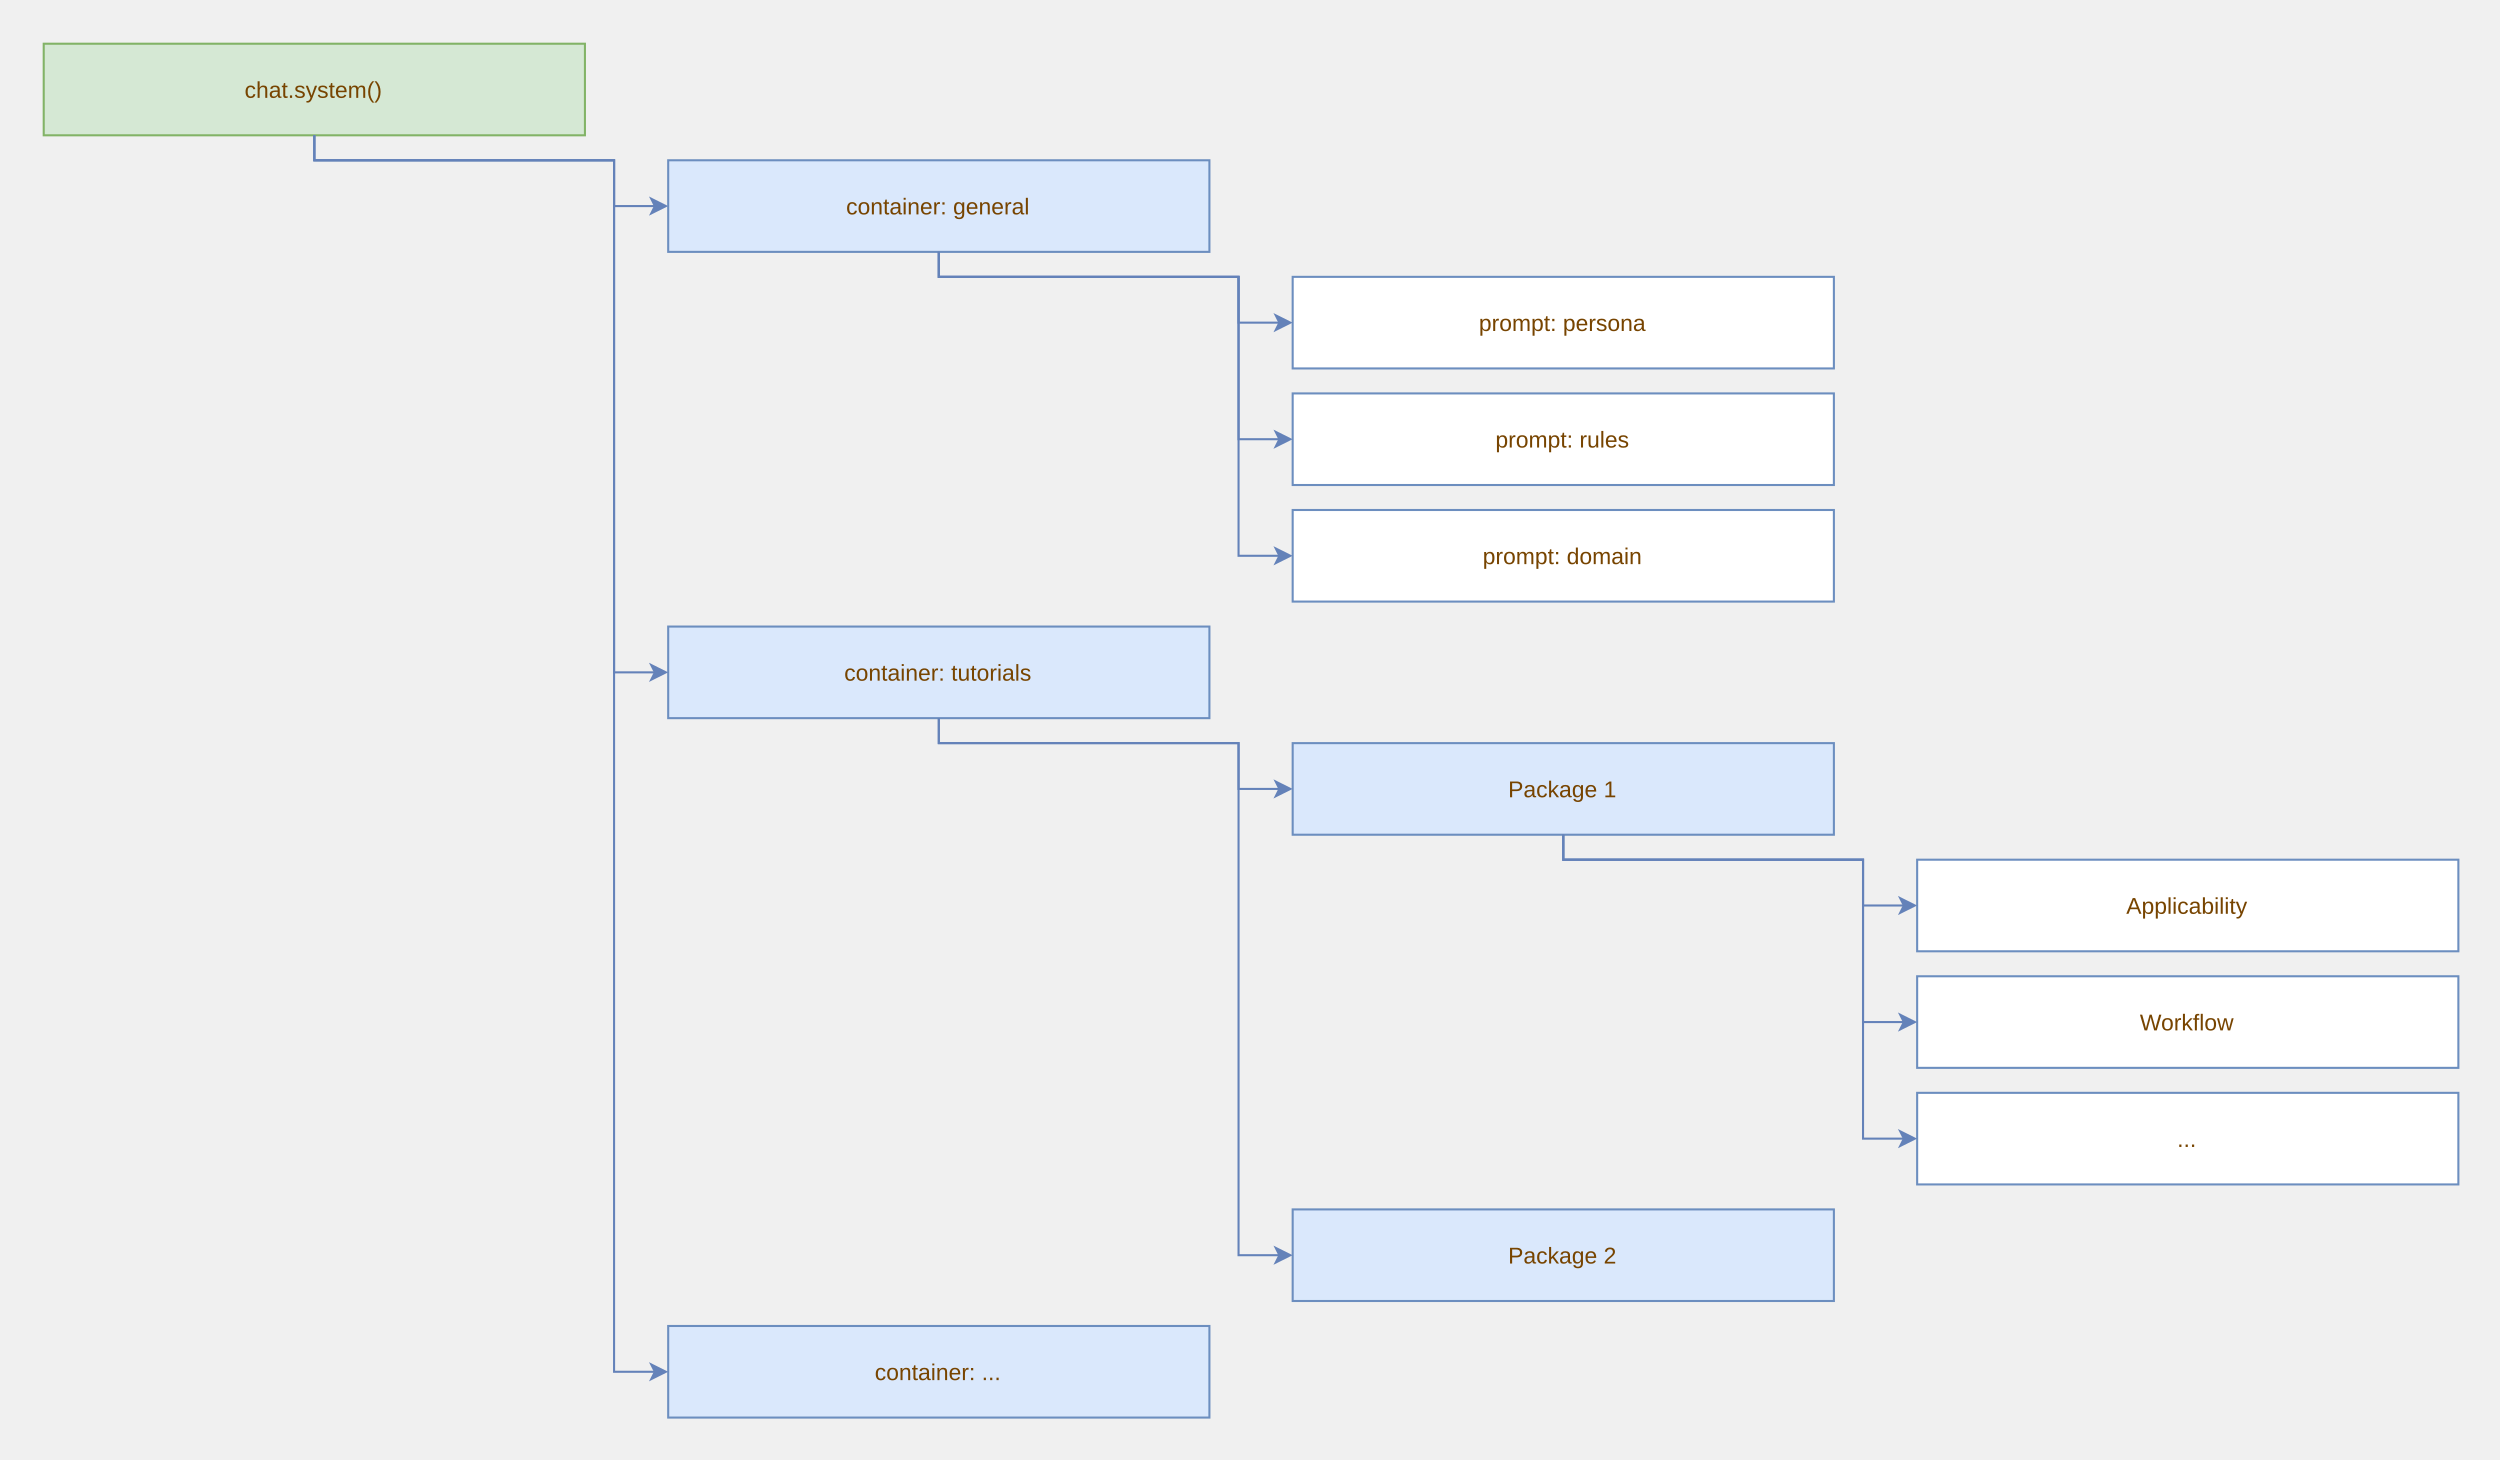
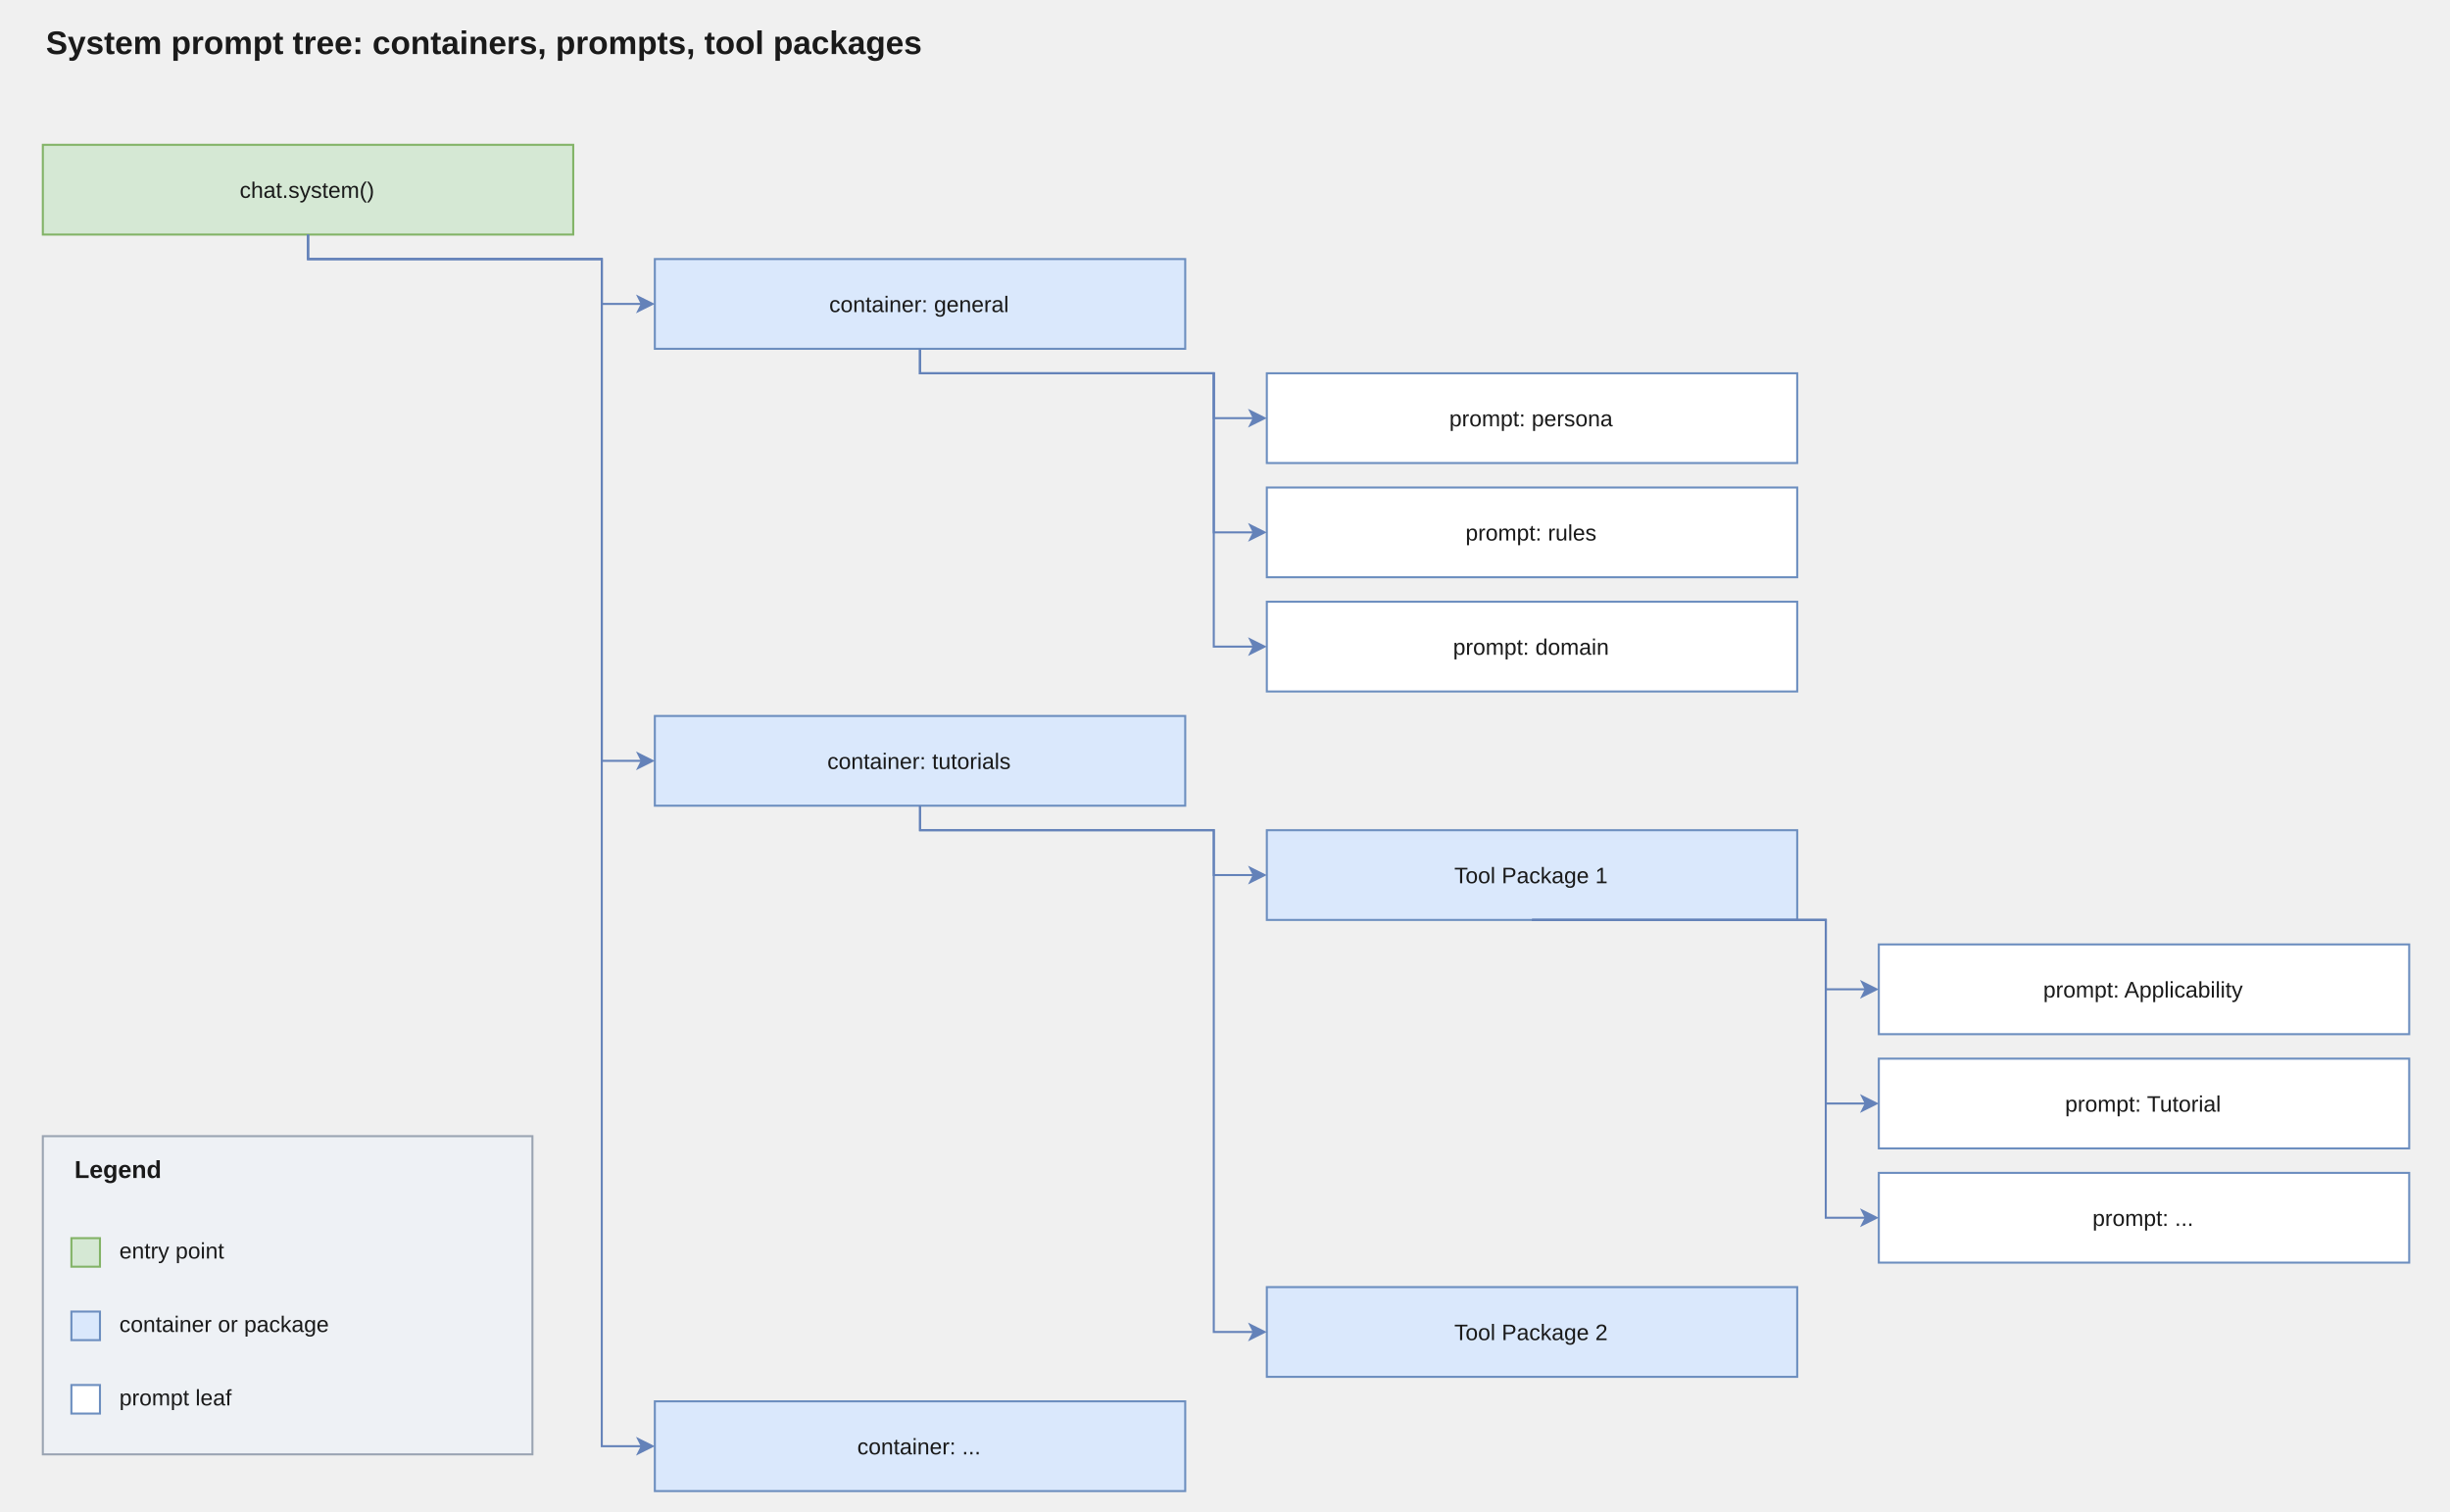
- <svg xmlns="http://www.w3.org/2000/svg" width="1201" height="701" viewBox="19.5 19.5 1201 701">
+ <svg xmlns="http://www.w3.org/2000/svg" width="1201" height="741" viewBox="19.5 19.5 1201 741">
  <g>
    <g />
    <g>
      <g style="visibility: visible;" transform="translate(0.5,0.5)">
-         <rect x="20" y="20" width="1200" height="700" fill="none" stroke="white" pointer-events="stroke" visibility="hidden" stroke-width="9" />
-         <rect x="20" y="20" width="1200" height="700" fill="none" stroke="none" pointer-events="all" />
-       </g>
-       <g style="visibility: visible;" transform="translate(0.5,0.5)">
-         <rect x="40" y="40" width="260" height="44" fill="#d5e8d4" stroke="#82b366" pointer-events="all" />
-       </g>
-       <g style="">
-         <g fill="#774400" font-family="Arial,Helvetica,sans-serif" direction="" text-anchor="middle" font-size="11px">
-           <rect fill="none" stroke="none" x="170" y="63" width="2" height="1" stroke-width="1" transform="translate(0.5, 0.5)" />
-           <text x="170" y="66.5">chat.system()</text>
-         </g>
-       </g>
-       <g style="visibility: visible;" transform="translate(0.5,0.5)">
-         <rect x="340" y="96" width="260" height="44" fill="#dae8fc" stroke="#6c8ebf" pointer-events="all" />
-       </g>
-       <g style="">
-         <g fill="#774400" font-family="Arial,Helvetica,sans-serif" direction="" text-anchor="middle" font-size="11px">
-           <rect fill="none" stroke="none" x="470" y="119" width="2" height="1" stroke-width="1" transform="translate(0.5, 0.5)" />
-           <text x="470" y="122.5">container: general</text>
-         </g>
-       </g>
-       <g style="visibility: visible;" transform="translate(0.5,0.5)">
-         <rect x="340" y="320" width="260" height="44" fill="#dae8fc" stroke="#6c8ebf" pointer-events="all" />
-       </g>
-       <g style="">
-         <g fill="#774400" font-family="Arial,Helvetica,sans-serif" direction="" text-anchor="middle" font-size="11px">
-           <rect fill="none" stroke="none" x="470" y="343" width="2" height="1" stroke-width="1" transform="translate(0.5, 0.5)" />
-           <text x="470" y="346.5">container: tutorials</text>
-         </g>
-       </g>
-       <g style="visibility: visible;" transform="translate(0.5,0.5)">
-         <rect x="340" y="656" width="260" height="44" fill="#dae8fc" stroke="#6c8ebf" pointer-events="all" />
-       </g>
-       <g style="">
-         <g fill="#774400" font-family="Arial,Helvetica,sans-serif" direction="" text-anchor="middle" font-size="11px">
-           <rect fill="none" stroke="none" x="470" y="679" width="2" height="1" stroke-width="1" transform="translate(0.5, 0.5)" />
-           <text x="470" y="682.5">container: ...</text>
-         </g>
-       </g>
-       <g style="visibility: visible;" transform="translate(0.5,0.5)">
-         <rect x="640" y="152" width="260" height="44" fill="#ffffff" stroke="#6c8ebf" pointer-events="all" />
-       </g>
-       <g style="">
-         <g fill="#774400" font-family="Arial,Helvetica,sans-serif" direction="" text-anchor="middle" font-size="11px">
-           <rect fill="none" stroke="none" x="770" y="175" width="2" height="1" stroke-width="1" transform="translate(0.5, 0.5)" />
-           <text x="770" y="178.5">prompt: persona</text>
-         </g>
-       </g>
-       <g style="visibility: visible;" transform="translate(0.5,0.5)">
-         <rect x="640" y="208" width="260" height="44" fill="#ffffff" stroke="#6c8ebf" pointer-events="all" />
-       </g>
-       <g style="">
-         <g fill="#774400" font-family="Arial,Helvetica,sans-serif" direction="" text-anchor="middle" font-size="11px">
-           <rect fill="none" stroke="none" x="770" y="231" width="2" height="1" stroke-width="1" transform="translate(0.5, 0.5)" />
-           <text x="770" y="234.5">prompt: rules</text>
-         </g>
-       </g>
-       <g style="visibility: visible;" transform="translate(0.5,0.5)">
-         <rect x="640" y="264" width="260" height="44" fill="#ffffff" stroke="#6c8ebf" pointer-events="all" />
-       </g>
-       <g style="">
-         <g fill="#774400" font-family="Arial,Helvetica,sans-serif" direction="" text-anchor="middle" font-size="11px">
-           <rect fill="none" stroke="none" x="770" y="287" width="2" height="1" stroke-width="1" transform="translate(0.5, 0.5)" />
-           <text x="770" y="290.5">prompt: domain</text>
-         </g>
-       </g>
-       <g style="visibility: visible;" transform="translate(0.5,0.5)">
-         <rect x="640" y="376" width="260" height="44" fill="#dae8fc" stroke="#6c8ebf" pointer-events="all" />
-       </g>
-       <g style="">
-         <g fill="#774400" font-family="Arial,Helvetica,sans-serif" direction="" text-anchor="middle" font-size="11px">
-           <rect fill="none" stroke="none" x="770" y="399" width="2" height="1" stroke-width="1" transform="translate(0.5, 0.5)" />
-           <text x="770" y="402.5">Package 1</text>
-         </g>
-       </g>
-       <g style="visibility: visible;" transform="translate(0.5,0.5)">
-         <rect x="640" y="600" width="260" height="44" fill="#dae8fc" stroke="#6c8ebf" pointer-events="all" />
-       </g>
-       <g style="">
-         <g fill="#774400" font-family="Arial,Helvetica,sans-serif" direction="" text-anchor="middle" font-size="11px">
-           <rect fill="none" stroke="none" x="770" y="623" width="2" height="1" stroke-width="1" transform="translate(0.5, 0.5)" />
-           <text x="770" y="626.5">Package 2</text>
-         </g>
-       </g>
-       <g style="visibility: visible;" transform="translate(0.5,0.5)">
-         <rect x="940" y="432" width="260" height="44" fill="#ffffff" stroke="#6c8ebf" pointer-events="all" />
-       </g>
-       <g style="">
-         <g fill="#774400" font-family="Arial,Helvetica,sans-serif" direction="" text-anchor="middle" font-size="11px">
-           <rect fill="none" stroke="none" x="1070" y="455" width="2" height="1" stroke-width="1" transform="translate(0.5, 0.5)" />
-           <text x="1070" y="458.5">Applicability</text>
-         </g>
-       </g>
-       <g style="visibility: visible;" transform="translate(0.5,0.5)">
-         <rect x="940" y="488" width="260" height="44" fill="#ffffff" stroke="#6c8ebf" pointer-events="all" />
-       </g>
-       <g style="">
-         <g fill="#774400" font-family="Arial,Helvetica,sans-serif" direction="" text-anchor="middle" font-size="11px">
-           <rect fill="none" stroke="none" x="1070" y="511" width="2" height="1" stroke-width="1" transform="translate(0.5, 0.5)" />
-           <text x="1070" y="514.5">Workflow</text>
-         </g>
-       </g>
-       <g style="visibility: visible;" transform="translate(0.5,0.5)">
-         <rect x="940" y="544" width="260" height="44" fill="#ffffff" stroke="#6c8ebf" pointer-events="all" />
-       </g>
-       <g style="">
-         <g fill="#774400" font-family="Arial,Helvetica,sans-serif" direction="" text-anchor="middle" font-size="11px">
-           <rect fill="none" stroke="none" x="1070" y="567" width="2" height="1" stroke-width="1" transform="translate(0.5, 0.5)" />
-           <text x="1070" y="570.5">...</text>
-         </g>
-       </g>
-       <g style="visibility: visible;" transform="translate(0.5,0.5)">
-         <path d="M 170 84 L 170 96 L 314 96 L 314 118 L 333.63 118" fill="none" stroke="white" stroke-miterlimit="10" pointer-events="stroke" visibility="hidden" stroke-width="9" />
-         <path d="M 170 84 L 170 96 L 314 96 L 314 118 L 333.63 118" fill="none" stroke="#6482b9" stroke-miterlimit="10" pointer-events="stroke" />
-         <path d="M 338.88 118 L 331.88 121.5 L 333.63 118 L 331.88 114.5 Z" fill="#6482b9" stroke="#6482b9" stroke-miterlimit="10" pointer-events="all" />
-       </g>
-       <g style="visibility: visible;" transform="translate(0.5,0.5)">
-         <path d="M 170 84 L 170 96 L 314 96 L 314 342 L 333.63 342" fill="none" stroke="white" stroke-miterlimit="10" pointer-events="stroke" visibility="hidden" stroke-width="9" />
-         <path d="M 170 84 L 170 96 L 314 96 L 314 342 L 333.63 342" fill="none" stroke="#6482b9" stroke-miterlimit="10" pointer-events="stroke" />
-         <path d="M 338.88 342 L 331.88 345.5 L 333.63 342 L 331.88 338.5 Z" fill="#6482b9" stroke="#6482b9" stroke-miterlimit="10" pointer-events="all" />
-       </g>
-       <g style="visibility: visible;" transform="translate(0.5,0.5)">
-         <path d="M 170 84 L 170 96 L 314 96 L 314 678 L 333.63 678" fill="none" stroke="white" stroke-miterlimit="10" pointer-events="stroke" visibility="hidden" stroke-width="9" />
-         <path d="M 170 84 L 170 96 L 314 96 L 314 678 L 333.63 678" fill="none" stroke="#6482b9" stroke-miterlimit="10" pointer-events="stroke" />
-         <path d="M 338.88 678 L 331.88 681.5 L 333.63 678 L 331.88 674.5 Z" fill="#6482b9" stroke="#6482b9" stroke-miterlimit="10" pointer-events="all" />
-       </g>
-       <g style="visibility: visible;" transform="translate(0.5,0.5)">
-         <path d="M 470 140 L 470 152 L 614 152 L 614 174 L 633.63 174" fill="none" stroke="white" stroke-miterlimit="10" pointer-events="stroke" visibility="hidden" stroke-width="9" />
-         <path d="M 470 140 L 470 152 L 614 152 L 614 174 L 633.63 174" fill="none" stroke="#6482b9" stroke-miterlimit="10" pointer-events="stroke" />
-         <path d="M 638.88 174 L 631.88 177.5 L 633.63 174 L 631.88 170.5 Z" fill="#6482b9" stroke="#6482b9" stroke-miterlimit="10" pointer-events="all" />
-       </g>
-       <g style="visibility: visible;" transform="translate(0.5,0.5)">
-         <path d="M 470 140 L 470 152 L 614 152 L 614 230 L 633.63 230" fill="none" stroke="white" stroke-miterlimit="10" pointer-events="stroke" visibility="hidden" stroke-width="9" />
-         <path d="M 470 140 L 470 152 L 614 152 L 614 230 L 633.63 230" fill="none" stroke="#6482b9" stroke-miterlimit="10" pointer-events="stroke" />
-         <path d="M 638.88 230 L 631.88 233.5 L 633.63 230 L 631.88 226.5 Z" fill="#6482b9" stroke="#6482b9" stroke-miterlimit="10" pointer-events="all" />
-       </g>
-       <g style="visibility: visible;" transform="translate(0.5,0.5)">
-         <path d="M 470 140 L 470 152 L 614 152 L 614 286 L 633.63 286" fill="none" stroke="white" stroke-miterlimit="10" pointer-events="stroke" visibility="hidden" stroke-width="9" />
-         <path d="M 470 140 L 470 152 L 614 152 L 614 286 L 633.63 286" fill="none" stroke="#6482b9" stroke-miterlimit="10" pointer-events="stroke" />
-         <path d="M 638.88 286 L 631.88 289.5 L 633.63 286 L 631.88 282.5 Z" fill="#6482b9" stroke="#6482b9" stroke-miterlimit="10" pointer-events="all" />
-       </g>
-       <g style="visibility: visible;" transform="translate(0.5,0.5)">
-         <path d="M 470 364 L 470 376 L 614 376 L 614 398 L 633.63 398" fill="none" stroke="white" stroke-miterlimit="10" pointer-events="stroke" visibility="hidden" stroke-width="9" />
-         <path d="M 470 364 L 470 376 L 614 376 L 614 398 L 633.63 398" fill="none" stroke="#6482b9" stroke-miterlimit="10" pointer-events="stroke" />
-         <path d="M 638.88 398 L 631.88 401.5 L 633.63 398 L 631.88 394.5 Z" fill="#6482b9" stroke="#6482b9" stroke-miterlimit="10" pointer-events="all" />
-       </g>
-       <g style="visibility: visible;" transform="translate(0.5,0.5)">
-         <path d="M 470 364 L 470 376 L 614 376 L 614 622 L 633.63 622" fill="none" stroke="white" stroke-miterlimit="10" pointer-events="stroke" visibility="hidden" stroke-width="9" />
-         <path d="M 470 364 L 470 376 L 614 376 L 614 622 L 633.63 622" fill="none" stroke="#6482b9" stroke-miterlimit="10" pointer-events="stroke" />
-         <path d="M 638.88 622 L 631.88 625.5 L 633.63 622 L 631.88 618.5 Z" fill="#6482b9" stroke="#6482b9" stroke-miterlimit="10" pointer-events="all" />
-       </g>
-       <g style="visibility: visible;" transform="translate(0.5,0.5)">
-         <path d="M 770 420 L 770 432 L 914 432 L 914 454 L 933.63 454" fill="none" stroke="white" stroke-miterlimit="10" pointer-events="stroke" visibility="hidden" stroke-width="9" />
-         <path d="M 770 420 L 770 432 L 914 432 L 914 454 L 933.63 454" fill="none" stroke="#6482b9" stroke-miterlimit="10" pointer-events="stroke" />
-         <path d="M 938.88 454 L 931.88 457.5 L 933.63 454 L 931.88 450.5 Z" fill="#6482b9" stroke="#6482b9" stroke-miterlimit="10" pointer-events="all" />
-       </g>
-       <g style="visibility: visible;" transform="translate(0.5,0.5)">
-         <path d="M 770 420 L 770 432 L 914 432 L 914 510 L 933.63 510" fill="none" stroke="white" stroke-miterlimit="10" pointer-events="stroke" visibility="hidden" stroke-width="9" />
-         <path d="M 770 420 L 770 432 L 914 432 L 914 510 L 933.63 510" fill="none" stroke="#6482b9" stroke-miterlimit="10" pointer-events="stroke" />
-         <path d="M 938.88 510 L 931.88 513.5 L 933.63 510 L 931.88 506.5 Z" fill="#6482b9" stroke="#6482b9" stroke-miterlimit="10" pointer-events="all" />
-       </g>
-       <g style="visibility: visible;" transform="translate(0.5,0.5)">
-         <path d="M 770 420 L 770 432 L 914 432 L 914 566 L 933.63 566" fill="none" stroke="white" stroke-miterlimit="10" pointer-events="stroke" visibility="hidden" stroke-width="9" />
-         <path d="M 770 420 L 770 432 L 914 432 L 914 566 L 933.63 566" fill="none" stroke="#6482b9" stroke-miterlimit="10" pointer-events="stroke" />
-         <path d="M 938.88 566 L 931.88 569.5 L 933.63 566 L 931.88 562.5 Z" fill="#6482b9" stroke="#6482b9" stroke-miterlimit="10" pointer-events="all" />
+         <rect x="20" y="20" width="1200" height="740" fill="none" stroke="white" pointer-events="stroke" visibility="hidden" stroke-width="9" />
+         <rect x="20" y="20" width="1200" height="740" fill="none" stroke="none" pointer-events="all" />
+       </g>
+       <g style="visibility: visible;" transform="translate(0.5,0.5)">
+         <rect x="40" y="24" width="900" height="30" fill="none" stroke="white" pointer-events="stroke" visibility="hidden" stroke-width="9" />
+         <rect x="40" y="24" width="900" height="30" fill="none" stroke="none" pointer-events="all" />
+       </g>
+       <g style="">
+         <g fill="#1a1a1a" font-family="Arial,Helvetica,sans-serif" font-weight="bold" direction="" font-size="16px">
+           <rect fill="none" stroke="none" x="42" y="40" width="2" height="1" stroke-width="1" transform="translate(0.5, 0.5)" />
+           <text x="42" y="46">System prompt tree: containers, prompts, tool packages</text>
+         </g>
+       </g>
+       <g style="visibility: visible;" transform="translate(0.5,0.5)">
+         <rect x="40" y="90" width="260" height="44" fill="#d5e8d4" stroke="#82b366" pointer-events="all" />
+       </g>
+       <g style="">
+         <g fill="#1a1a1a" font-family="Arial,Helvetica,sans-serif" direction="" text-anchor="middle" font-size="11px">
+           <rect fill="none" stroke="none" x="170" y="113" width="2" height="1" stroke-width="1" transform="translate(0.5, 0.5)" />
+           <text x="170" y="116.5">chat.system()</text>
+         </g>
+       </g>
+       <g style="visibility: visible;" transform="translate(0.5,0.5)">
+         <rect x="340" y="146" width="260" height="44" fill="#dae8fc" stroke="#6c8ebf" pointer-events="all" />
+       </g>
+       <g style="">
+         <g fill="#1a1a1a" font-family="Arial,Helvetica,sans-serif" direction="" text-anchor="middle" font-size="11px">
+           <rect fill="none" stroke="none" x="470" y="169" width="2" height="1" stroke-width="1" transform="translate(0.5, 0.5)" />
+           <text x="470" y="172.5">container: general</text>
+         </g>
+       </g>
+       <g style="visibility: visible;" transform="translate(0.5,0.5)">
+         <rect x="340" y="370" width="260" height="44" fill="#dae8fc" stroke="#6c8ebf" pointer-events="all" />
+       </g>
+       <g style="">
+         <g fill="#1a1a1a" font-family="Arial,Helvetica,sans-serif" direction="" text-anchor="middle" font-size="11px">
+           <rect fill="none" stroke="none" x="470" y="393" width="2" height="1" stroke-width="1" transform="translate(0.5, 0.5)" />
+           <text x="470" y="396.5">container: tutorials</text>
+         </g>
+       </g>
+       <g style="visibility: visible;" transform="translate(0.5,0.5)">
+         <rect x="340" y="706" width="260" height="44" fill="#dae8fc" stroke="#6c8ebf" pointer-events="all" />
+       </g>
+       <g style="">
+         <g fill="#1a1a1a" font-family="Arial,Helvetica,sans-serif" direction="" text-anchor="middle" font-size="11px">
+           <rect fill="none" stroke="none" x="470" y="729" width="2" height="1" stroke-width="1" transform="translate(0.5, 0.5)" />
+           <text x="470" y="732.5">container: ...</text>
+         </g>
+       </g>
+       <g style="visibility: visible;" transform="translate(0.5,0.5)">
+         <rect x="640" y="202" width="260" height="44" fill="#ffffff" stroke="#6c8ebf" pointer-events="all" />
+       </g>
+       <g style="">
+         <g fill="#1a1a1a" font-family="Arial,Helvetica,sans-serif" direction="" text-anchor="middle" font-size="11px">
+           <rect fill="none" stroke="none" x="770" y="225" width="2" height="1" stroke-width="1" transform="translate(0.5, 0.5)" />
+           <text x="770" y="228.5">prompt: persona</text>
+         </g>
+       </g>
+       <g style="visibility: visible;" transform="translate(0.5,0.5)">
+         <rect x="640" y="258" width="260" height="44" fill="#ffffff" stroke="#6c8ebf" pointer-events="all" />
+       </g>
+       <g style="">
+         <g fill="#1a1a1a" font-family="Arial,Helvetica,sans-serif" direction="" text-anchor="middle" font-size="11px">
+           <rect fill="none" stroke="none" x="770" y="281" width="2" height="1" stroke-width="1" transform="translate(0.5, 0.5)" />
+           <text x="770" y="284.5">prompt: rules</text>
+         </g>
+       </g>
+       <g style="visibility: visible;" transform="translate(0.5,0.5)">
+         <rect x="640" y="314" width="260" height="44" fill="#ffffff" stroke="#6c8ebf" pointer-events="all" />
+       </g>
+       <g style="">
+         <g fill="#1a1a1a" font-family="Arial,Helvetica,sans-serif" direction="" text-anchor="middle" font-size="11px">
+           <rect fill="none" stroke="none" x="770" y="337" width="2" height="1" stroke-width="1" transform="translate(0.5, 0.5)" />
+           <text x="770" y="340.5">prompt: domain</text>
+         </g>
+       </g>
+       <g style="visibility: visible;" transform="translate(0.5,0.5)">
+         <rect x="640" y="426" width="260" height="44" fill="#dae8fc" stroke="#6c8ebf" pointer-events="all" />
+       </g>
+       <g style="">
+         <g fill="#1a1a1a" font-family="Arial,Helvetica,sans-serif" direction="" text-anchor="middle" font-size="11px">
+           <rect fill="none" stroke="none" x="770" y="449" width="2" height="1" stroke-width="1" transform="translate(0.5, 0.5)" />
+           <text x="770" y="452.5">Tool Package 1</text>
+         </g>
+       </g>
+       <g style="visibility: visible;" transform="translate(0.5,0.5)">
+         <rect x="640" y="650" width="260" height="44" fill="#dae8fc" stroke="#6c8ebf" pointer-events="all" />
+       </g>
+       <g style="">
+         <g fill="#1a1a1a" font-family="Arial,Helvetica,sans-serif" direction="" text-anchor="middle" font-size="11px">
+           <rect fill="none" stroke="none" x="770" y="673" width="2" height="1" stroke-width="1" transform="translate(0.5, 0.5)" />
+           <text x="770" y="676.5">Tool Package 2</text>
+         </g>
+       </g>
+       <g style="visibility: visible;" transform="translate(0.5,0.5)">
+         <rect x="940" y="482" width="260" height="44" fill="#ffffff" stroke="#6c8ebf" pointer-events="all" />
+       </g>
+       <g style="">
+         <g fill="#1a1a1a" font-family="Arial,Helvetica,sans-serif" direction="" text-anchor="middle" font-size="11px">
+           <rect fill="none" stroke="none" x="1070" y="505" width="2" height="1" stroke-width="1" transform="translate(0.5, 0.5)" />
+           <text x="1070" y="508.5">prompt: Applicability</text>
+         </g>
+       </g>
+       <g style="visibility: visible;" transform="translate(0.5,0.5)">
+         <rect x="940" y="538" width="260" height="44" fill="#ffffff" stroke="#6c8ebf" pointer-events="all" />
+       </g>
+       <g style="">
+         <g fill="#1a1a1a" font-family="Arial,Helvetica,sans-serif" direction="" text-anchor="middle" font-size="11px">
+           <rect fill="none" stroke="none" x="1070" y="561" width="2" height="1" stroke-width="1" transform="translate(0.5, 0.5)" />
+           <text x="1070" y="564.5">prompt: Tutorial</text>
+         </g>
+       </g>
+       <g style="visibility: visible;" transform="translate(0.5,0.5)">
+         <rect x="940" y="594" width="260" height="44" fill="#ffffff" stroke="#6c8ebf" pointer-events="all" />
+       </g>
+       <g style="">
+         <g fill="#1a1a1a" font-family="Arial,Helvetica,sans-serif" direction="" text-anchor="middle" font-size="11px">
+           <rect fill="none" stroke="none" x="1070" y="617" width="2" height="1" stroke-width="1" transform="translate(0.5, 0.5)" />
+           <text x="1070" y="620.5">prompt: ...</text>
+         </g>
+       </g>
+       <g style="visibility: visible;" transform="translate(0.5,0.5)">
+         <rect x="40" y="576" width="240" height="156" fill="#eef1f5" stroke="#9aa4b2" pointer-events="all" />
+       </g>
+       <g style="">
+         <g fill="#1a1a1a" font-family="Arial,Helvetica,sans-serif" font-weight="bold" direction="" font-size="12px">
+           <rect fill="none" stroke="none" x="56" y="587" width="2" height="1" stroke-width="1" transform="translate(0.5, 0.5)" />
+           <text x="56" y="597">Legend</text>
+         </g>
+       </g>
+       <g style="visibility: visible;" transform="translate(0.5,0.5)">
+         <rect x="54" y="626" width="14" height="14" fill="#d5e8d4" stroke="#82b366" pointer-events="all" />
+       </g>
+       <g style="visibility: visible;" transform="translate(0.5,0.5)">
+         <rect x="76" y="618" width="190" height="28" fill="none" stroke="white" pointer-events="stroke" visibility="hidden" stroke-width="9" />
+         <rect x="76" y="618" width="190" height="28" fill="none" stroke="none" pointer-events="all" />
+       </g>
+       <g style="">
+         <g fill="#1a1a1a" font-family="Arial,Helvetica,sans-serif" direction="" font-size="11px">
+           <rect fill="none" stroke="none" x="78" y="633" width="2" height="1" stroke-width="1" transform="translate(0.5, 0.5)" />
+           <text x="78" y="636.5">entry point</text>
+         </g>
+       </g>
+       <g style="visibility: visible;" transform="translate(0.5,0.5)">
+         <rect x="54" y="662" width="14" height="14" fill="#dae8fc" stroke="#6c8ebf" pointer-events="all" />
+       </g>
+       <g style="visibility: visible;" transform="translate(0.5,0.5)">
+         <rect x="76" y="654" width="190" height="28" fill="none" stroke="white" pointer-events="stroke" visibility="hidden" stroke-width="9" />
+         <rect x="76" y="654" width="190" height="28" fill="none" stroke="none" pointer-events="all" />
+       </g>
+       <g style="">
+         <g fill="#1a1a1a" font-family="Arial,Helvetica,sans-serif" direction="" font-size="11px">
+           <rect fill="none" stroke="none" x="78" y="669" width="2" height="1" stroke-width="1" transform="translate(0.5, 0.5)" />
+           <text x="78" y="672.5">container or package</text>
+         </g>
+       </g>
+       <g style="visibility: visible;" transform="translate(0.5,0.5)">
+         <rect x="54" y="698" width="14" height="14" fill="#ffffff" stroke="#6c8ebf" pointer-events="all" />
+       </g>
+       <g style="visibility: visible;" transform="translate(0.5,0.5)">
+         <rect x="76" y="690" width="190" height="28" fill="none" stroke="white" pointer-events="stroke" visibility="hidden" stroke-width="9" />
+         <rect x="76" y="690" width="190" height="28" fill="none" stroke="none" pointer-events="all" />
+       </g>
+       <g style="">
+         <g fill="#1a1a1a" font-family="Arial,Helvetica,sans-serif" direction="" font-size="11px">
+           <rect fill="none" stroke="none" x="78" y="705" width="2" height="1" stroke-width="1" transform="translate(0.5, 0.5)" />
+           <text x="78" y="708.5">prompt leaf</text>
+         </g>
+       </g>
+       <g style="visibility: visible;" transform="translate(0.5,0.5)">
+         <path d="M 170 134 L 170 146 L 314 146 L 314 168 L 333.63 168" fill="none" stroke="white" stroke-miterlimit="10" pointer-events="stroke" visibility="hidden" stroke-width="9" />
+         <path d="M 170 134 L 170 146 L 314 146 L 314 168 L 333.63 168" fill="none" stroke="#6482b9" stroke-miterlimit="10" pointer-events="stroke" />
+         <path d="M 338.88 168 L 331.88 171.5 L 333.63 168 L 331.88 164.5 Z" fill="#6482b9" stroke="#6482b9" stroke-miterlimit="10" pointer-events="all" />
+       </g>
+       <g style="visibility: visible;" transform="translate(0.5,0.5)">
+         <path d="M 170 134 L 170 146 L 314 146 L 314 392 L 333.63 392" fill="none" stroke="white" stroke-miterlimit="10" pointer-events="stroke" visibility="hidden" stroke-width="9" />
+         <path d="M 170 134 L 170 146 L 314 146 L 314 392 L 333.63 392" fill="none" stroke="#6482b9" stroke-miterlimit="10" pointer-events="stroke" />
+         <path d="M 338.88 392 L 331.88 395.5 L 333.63 392 L 331.88 388.5 Z" fill="#6482b9" stroke="#6482b9" stroke-miterlimit="10" pointer-events="all" />
+       </g>
+       <g style="visibility: visible;" transform="translate(0.5,0.5)">
+         <path d="M 170 134 L 170 146 L 314 146 L 314 728 L 333.63 728" fill="none" stroke="white" stroke-miterlimit="10" pointer-events="stroke" visibility="hidden" stroke-width="9" />
+         <path d="M 170 134 L 170 146 L 314 146 L 314 728 L 333.63 728" fill="none" stroke="#6482b9" stroke-miterlimit="10" pointer-events="stroke" />
+         <path d="M 338.88 728 L 331.88 731.5 L 333.63 728 L 331.88 724.5 Z" fill="#6482b9" stroke="#6482b9" stroke-miterlimit="10" pointer-events="all" />
+       </g>
+       <g style="visibility: visible;" transform="translate(0.5,0.5)">
+         <path d="M 470 190 L 470 202 L 614 202 L 614 224 L 633.63 224" fill="none" stroke="white" stroke-miterlimit="10" pointer-events="stroke" visibility="hidden" stroke-width="9" />
+         <path d="M 470 190 L 470 202 L 614 202 L 614 224 L 633.63 224" fill="none" stroke="#6482b9" stroke-miterlimit="10" pointer-events="stroke" />
+         <path d="M 638.88 224 L 631.88 227.5 L 633.63 224 L 631.88 220.5 Z" fill="#6482b9" stroke="#6482b9" stroke-miterlimit="10" pointer-events="all" />
+       </g>
+       <g style="visibility: visible;" transform="translate(0.5,0.5)">
+         <path d="M 470 190 L 470 202 L 614 202 L 614 280 L 633.63 280" fill="none" stroke="white" stroke-miterlimit="10" pointer-events="stroke" visibility="hidden" stroke-width="9" />
+         <path d="M 470 190 L 470 202 L 614 202 L 614 280 L 633.63 280" fill="none" stroke="#6482b9" stroke-miterlimit="10" pointer-events="stroke" />
+         <path d="M 638.88 280 L 631.88 283.5 L 633.63 280 L 631.88 276.5 Z" fill="#6482b9" stroke="#6482b9" stroke-miterlimit="10" pointer-events="all" />
+       </g>
+       <g style="visibility: visible;" transform="translate(0.5,0.5)">
+         <path d="M 470 190 L 470 202 L 614 202 L 614 336 L 633.63 336" fill="none" stroke="white" stroke-miterlimit="10" pointer-events="stroke" visibility="hidden" stroke-width="9" />
+         <path d="M 470 190 L 470 202 L 614 202 L 614 336 L 633.63 336" fill="none" stroke="#6482b9" stroke-miterlimit="10" pointer-events="stroke" />
+         <path d="M 638.88 336 L 631.88 339.5 L 633.63 336 L 631.88 332.5 Z" fill="#6482b9" stroke="#6482b9" stroke-miterlimit="10" pointer-events="all" />
+       </g>
+       <g style="visibility: visible;" transform="translate(0.5,0.5)">
+         <path d="M 470 414 L 470 426 L 614 426 L 614 448 L 633.63 448" fill="none" stroke="white" stroke-miterlimit="10" pointer-events="stroke" visibility="hidden" stroke-width="9" />
+         <path d="M 470 414 L 470 426 L 614 426 L 614 448 L 633.63 448" fill="none" stroke="#6482b9" stroke-miterlimit="10" pointer-events="stroke" />
+         <path d="M 638.88 448 L 631.88 451.5 L 633.63 448 L 631.88 444.5 Z" fill="#6482b9" stroke="#6482b9" stroke-miterlimit="10" pointer-events="all" />
+       </g>
+       <g style="visibility: visible;" transform="translate(0.5,0.5)">
+         <path d="M 470 414 L 470 426 L 614 426 L 614 672 L 633.63 672" fill="none" stroke="white" stroke-miterlimit="10" pointer-events="stroke" visibility="hidden" stroke-width="9" />
+         <path d="M 470 414 L 470 426 L 614 426 L 614 672 L 633.63 672" fill="none" stroke="#6482b9" stroke-miterlimit="10" pointer-events="stroke" />
+         <path d="M 638.88 672 L 631.88 675.5 L 633.63 672 L 631.88 668.5 Z" fill="#6482b9" stroke="#6482b9" stroke-miterlimit="10" pointer-events="all" />
+       </g>
+       <g style="visibility: visible;" transform="translate(0.5,0.5)">
+         <path d="M 770 470 L 914 470 L 914 504 L 933.63 504" fill="none" stroke="white" stroke-miterlimit="10" pointer-events="stroke" visibility="hidden" stroke-width="9" />
+         <path d="M 770 470 L 914 470 L 914 504 L 933.63 504" fill="none" stroke="#6482b9" stroke-miterlimit="10" pointer-events="stroke" />
+         <path d="M 938.88 504 L 931.88 507.5 L 933.63 504 L 931.88 500.5 Z" fill="#6482b9" stroke="#6482b9" stroke-miterlimit="10" pointer-events="all" />
+       </g>
+       <g style="visibility: visible;" transform="translate(0.5,0.5)">
+         <path d="M 770 470 L 914 470 L 914 560 L 933.63 560" fill="none" stroke="white" stroke-miterlimit="10" pointer-events="stroke" visibility="hidden" stroke-width="9" />
+         <path d="M 770 470 L 914 470 L 914 560 L 933.63 560" fill="none" stroke="#6482b9" stroke-miterlimit="10" pointer-events="stroke" />
+         <path d="M 938.88 560 L 931.88 563.5 L 933.63 560 L 931.88 556.5 Z" fill="#6482b9" stroke="#6482b9" stroke-miterlimit="10" pointer-events="all" />
+       </g>
+       <g style="visibility: visible;" transform="translate(0.5,0.5)">
+         <path d="M 770 470 L 914 470 L 914 616 L 933.63 616" fill="none" stroke="white" stroke-miterlimit="10" pointer-events="stroke" visibility="hidden" stroke-width="9" />
+         <path d="M 770 470 L 914 470 L 914 616 L 933.63 616" fill="none" stroke="#6482b9" stroke-miterlimit="10" pointer-events="stroke" />
+         <path d="M 938.88 616 L 931.88 619.5 L 933.63 616 L 931.88 612.5 Z" fill="#6482b9" stroke="#6482b9" stroke-miterlimit="10" pointer-events="all" />
      </g>
    </g>
    <g />
    <g />
  </g>
</svg>
